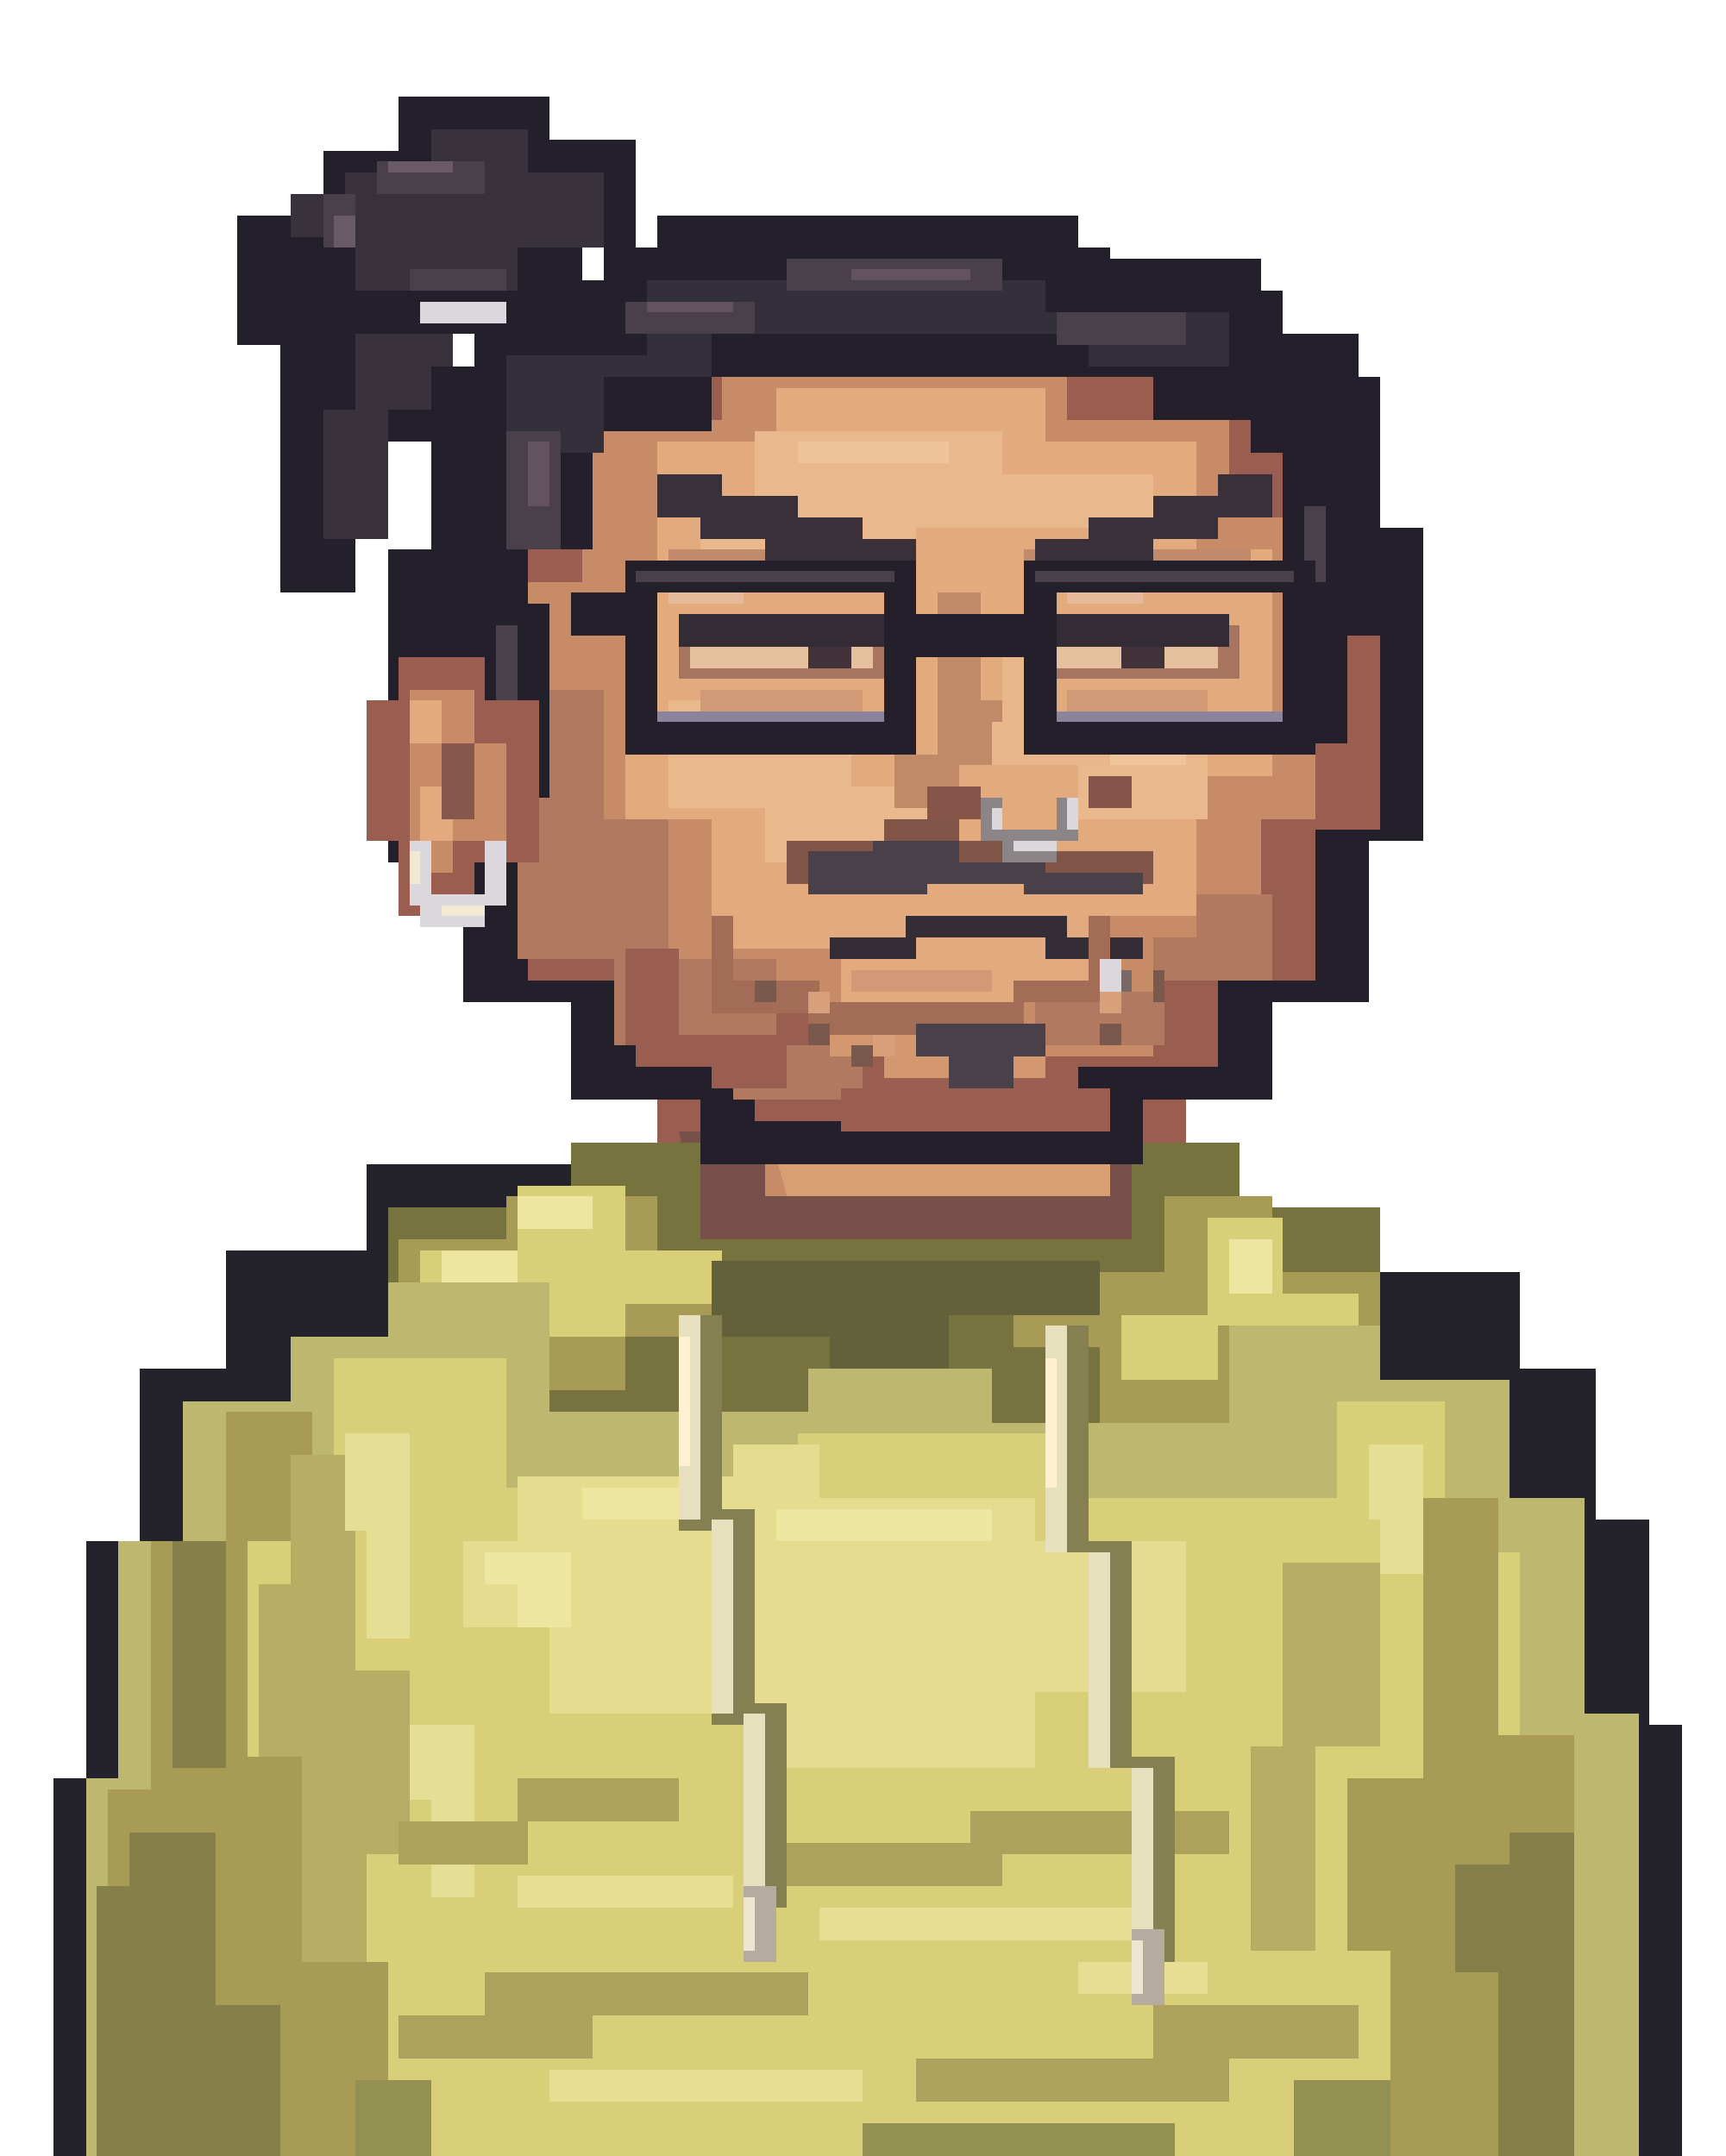
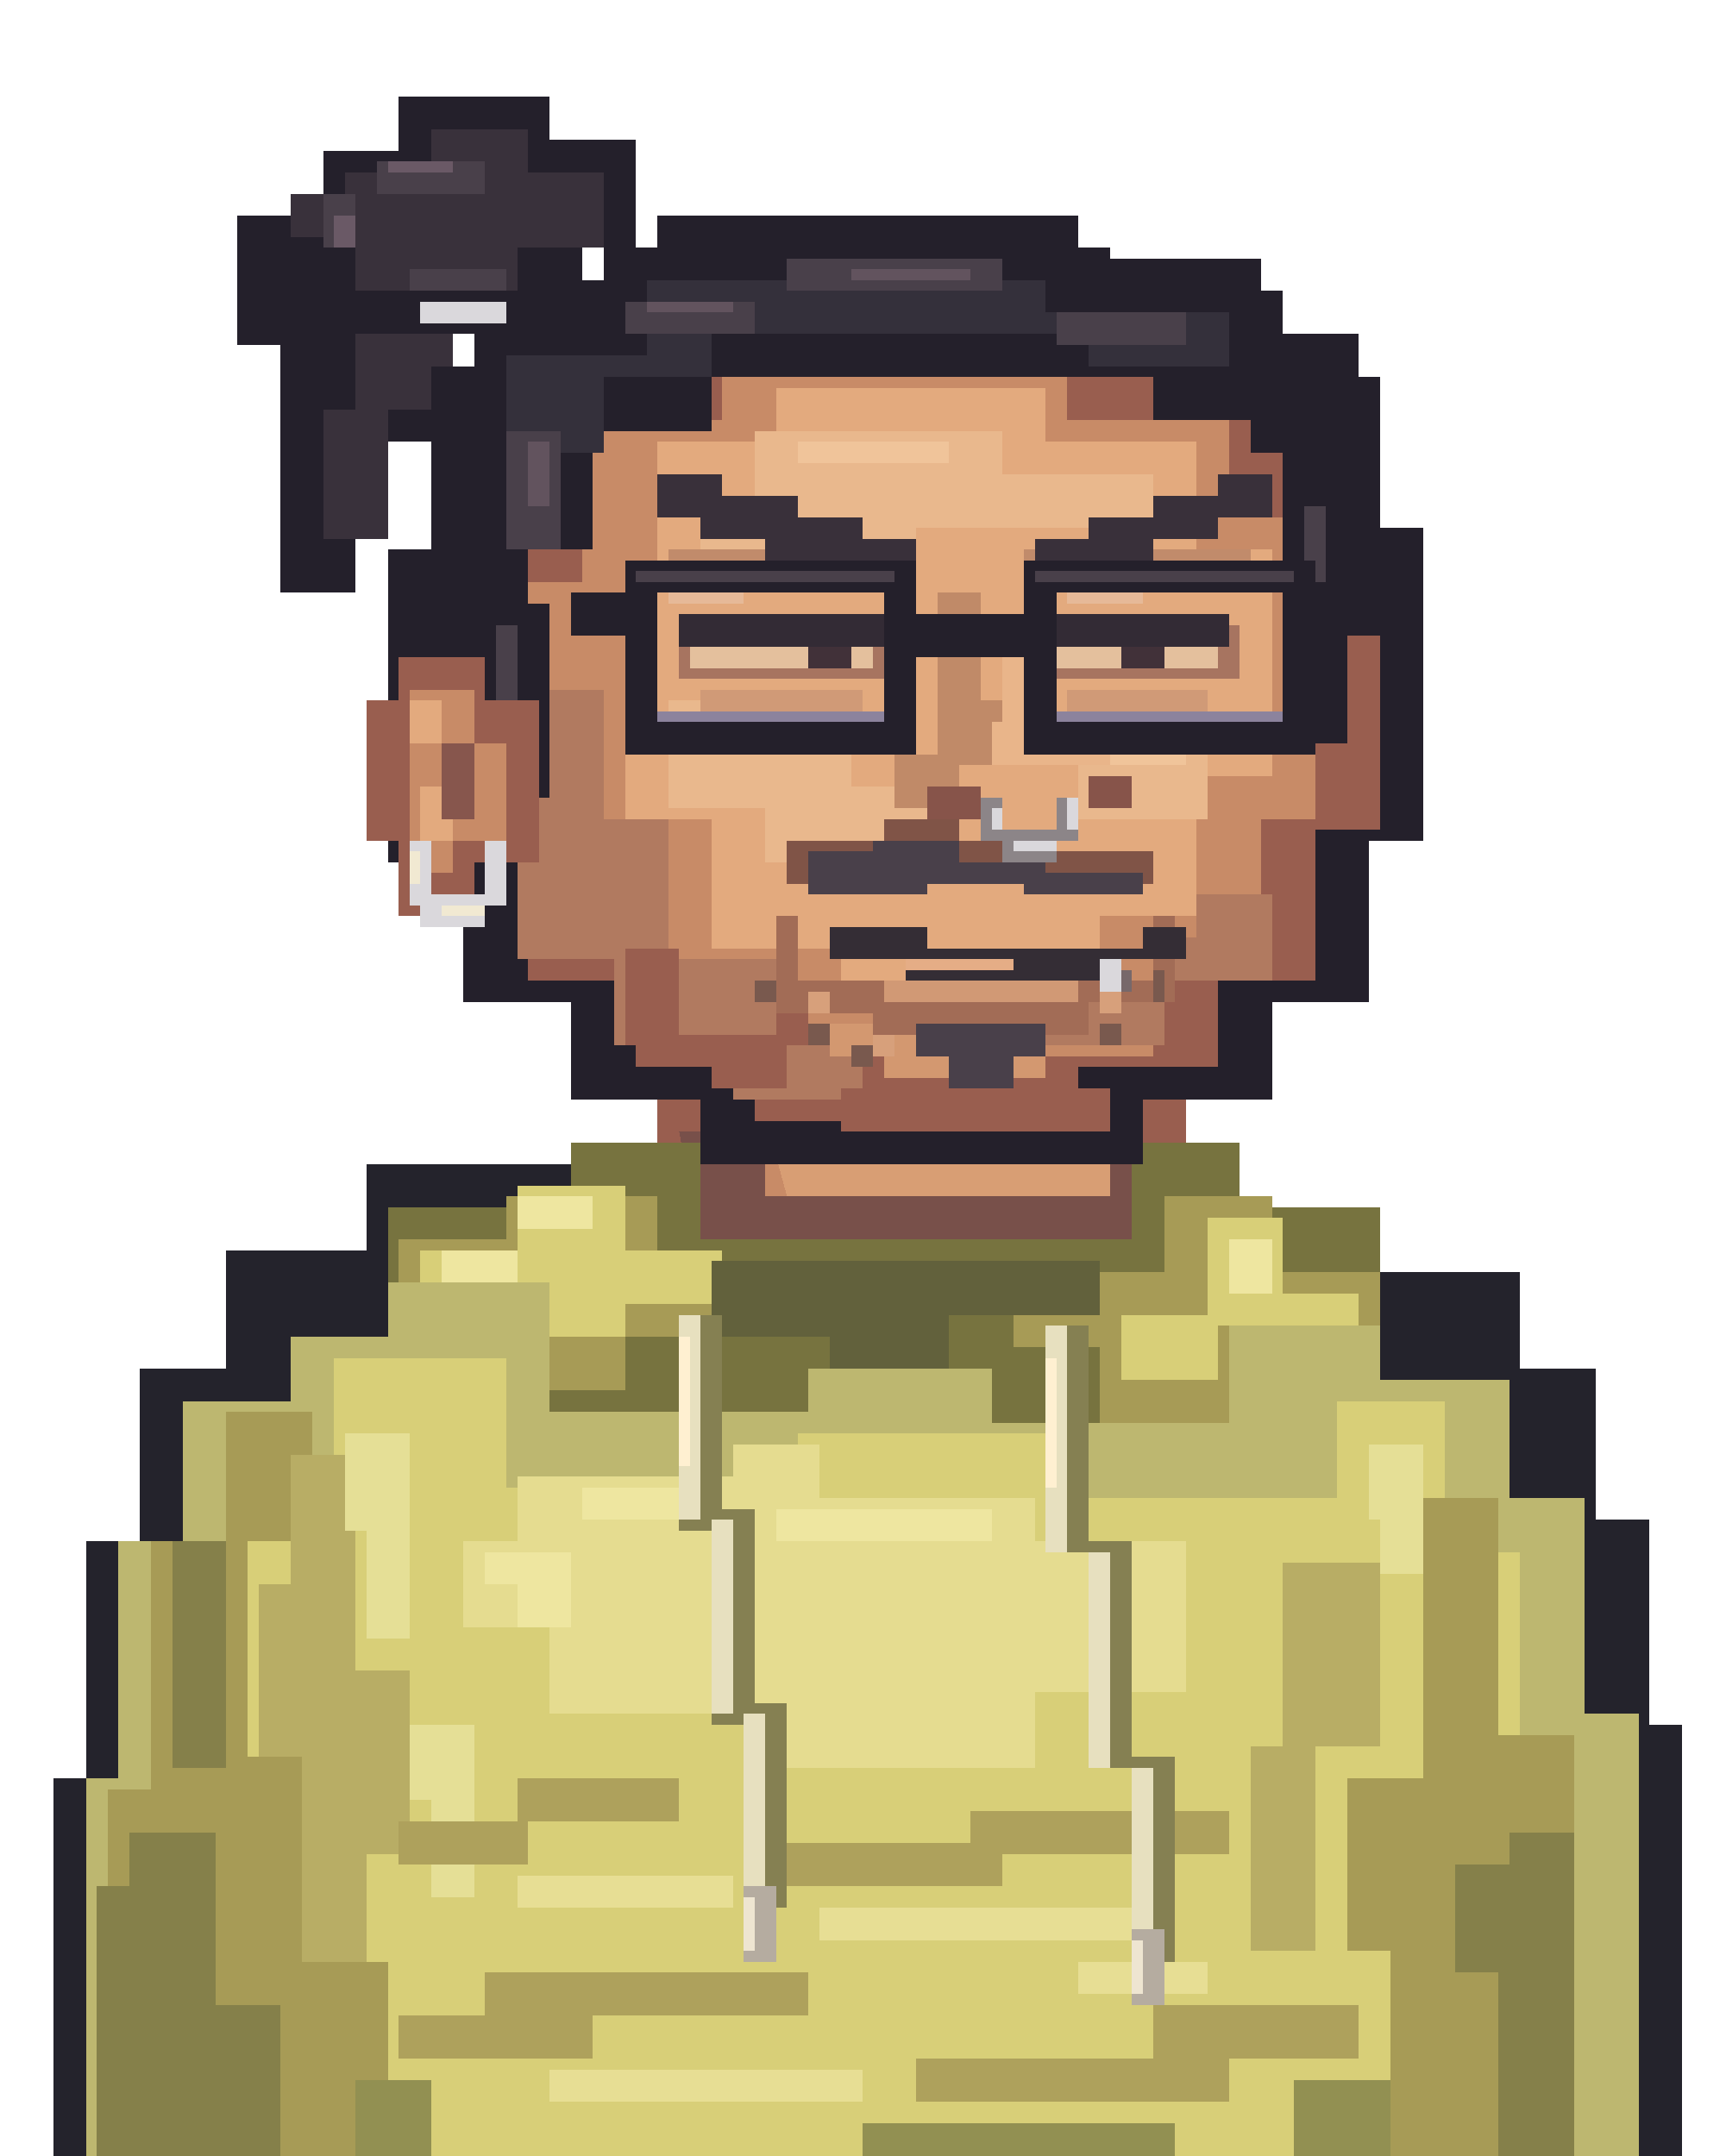
<svg xmlns="http://www.w3.org/2000/svg" width="480" height="600" viewBox="0 0 160 200" shape-rendering="crispEdges" data-expression="annoyed">
  <g id="body-outline" fill="#24232c">
    <path d="M52 108h60v4h16v6h13v9h7v14h5v19h3v40H5v-35h3v-22h5v-16h8v-11h13v-8h18z" />
  </g>
  <g id="tied-hair">
    <path fill="#24202b" d="M30 14h7V9h14v4h8v10h-5v8H42v10h-9v14h-7V32h-4V20h8z" />
    <path fill="#39313b" d="M32 16h8v-4h9v4h7v7h-8v4H33v-5h-6v-4h5zM33 31h9v7h-6v12h-6V38h3z" />
    <path fill="#49404a" d="M35 15h10v3H33v5h-3v-5h5zM38 25h9v2h-9z" />
    <path fill="#6a5966" d="M36 15h6v1h-6zM31 20h2v3h-2z" />
    <path fill="#dad8dc" d="M39 28h8v2h-8z" />
  </g>
  <g id="neck">
    <path fill="#995e4f" d="M61 88h49v23h6v8H55v-9h6z" />
    <path fill="#c88b67" d="M66 93h37v13h8v7H66z" />
    <path fill="#d89e74" d="M70 100h29v7h8v4H73z" />
    <path fill="#78504a" d="M63 105h8v6h32v-4h7v9H65z" />
  </g>
  <g id="hood">
    <path fill="#77733f" d="M53 106h12v9h40v-9h10v6h13v10h-12v13H49v-13H36v-10h17z" />
    <path fill="#a79b56" d="M47 111h14v6h12v7H58v5H46v-9H37v-5h10zM108 111h10v7h10v7h-12v8h-14v-8h-8v-7h14z" />
    <path fill="#d8cf78" d="M48 110h10v6h9v5h-9v3H47v-4H39v-4h9zM112 113h7v7h7v3h-13v5h-9v-6h8z" />
    <path fill="#eee6a0" d="M48 111h7v3h-7zM41 116h7v3h-7zM114 115h4v5h-4z" />
    <path fill="#62613c" d="M66 117h36v5H88v6H77v-4H66z" />
  </g>
  <g id="hoodie">
    <path fill="#bdb770" d="M36 119h15v12h24v-4h17v5h22v-9h14v5h12v11h7v20h5v41H8v-35h3v-22h6v-13h10v-6h9z" />
    <path fill="#d8cf78" d="M31 126h16v12h27v-5h23v6h27v-9h10v14h7v22h5v34H31v-9h-9v-20h-5v-21h5v-14h9z" />
    <path fill="#e5dc90" d="M48 137h20v-3h8v5h20v4h14v14H96v7H71v-5H51v-8h-8v-8h5z" />
    <path fill="#eee6a0" d="M54 138h12v3h-12zM45 144h8v7h-5v-4h-3zM72 140h20v3H72z" />
    <path fill="#a79b56" d="M21 131h8v12h-6v20h5v19h8v18H10v-34h4v-23h7zM132 139h7v22h7v39h-17v-19h-4v-16h7z" />
    <path fill="#85804a" d="M16 143h5v21h-5zM12 170h8v16h6v14H9v-25h3zM140 170h6v30h-7v-17h-4v-10h5z" />
    <path fill="#b8ad65" d="M27 135h6v20h5v17h-4v10h-6v-19h-4v-16h3zM119 145h9v17h-6v19h-6v-19h3z" />
    <path fill="#e5df96" d="M32 133h6v19h-4v-10h-2zM38 160h6v16h-4v-9h-2zM127 134h5v12h-4v-5h-1z" />
    <path fill="#aea15c" d="M48 165h15v4H49v4H37v-4h11zM90 168h24v4H93v3H71v-4h19zM45 183h30v4H55v4H37v-4h8zM107 186h19v5h-12v4H85v-4h22z" />
    <path fill="#e7de94" d="M48 174h20v3H48zM76 177h30v3H76zM51 192h29v3H51zM100 182h12v3h-12z" />
    <path fill="#929052" d="M33 193h7v7h-7zM120 193h9v7h-9zM80 197h29v3H80z" />
  </g>
  <g id="head">
    <path fill="#24202b" d="M44 30h12v-7h47v4h16v8h9v14h4v29h-5v15h-9v9h-12v6H65v-6H53v-9H43V80h-7V51h4V37h4z" />
    <path fill="#995e4f" d="M49 37h13v-8h38v5h16v8h8v17h4v18h-6v14h-9v8h-13v5H70v-5H59v-8H49V77h-6V55h6z" />
    <path fill="#c88b67" d="M54 39h13v-6h32v6h15v9h8v28h-5v13h-10v9H75v-5H62v-7h-8V71h-6V54h6z" />
    <path fill="#e3aa7e" d="M61 41h11v-5h25v5h14v10h7v21h-7v13h-9v8H78v-5H66V76h-8V56h3z" />
    <path fill="#e9b88d" d="M70 40h23v4h14v5H85v5H65v-8h5zM62 65h17v8h10v7H71v-5h-9zM100 66h12v10h-12z" />
    <path fill="#f0c49a" d="M74 41h14v2H74zM65 67h12v3H65zM103 68h7v3h-7z" />
    <path fill="#b17a60" d="M48 64h8v12h6v13h10v8h8v5H68v-5H57v-8h-9V77h-4V66h4zM111 83h7v8h-10v6H96v-5h11v-5h4z" />
    <path fill="#995e4f" d="M58 88h5v8h10v5h-7v-4h-8zM78 101h25v4H78z" />
    <path fill="#d39870" d="M77 95h20v5H82v-2h-5z" />
  </g>
  <g id="hair">
    <path fill="#24202b" d="M40 34h9v-8h12v-6h39v4h17v7h9v15h-7v-7h-12v-4H66v5H55v11h-6v17h-9z" />
    <path fill="#34303b" d="M47 33h13v-7h37v3h17v5h-13v-3H66v4H56v7h-9z" />
    <path fill="#49404a" d="M58 28h12v3H58zM73 24h20v3H73zM98 29h12v3H98zM47 40h5v11h-5z" />
    <path fill="#62535e" d="M60 28h8v1h-8zM79 25h11v1H79zM49 41h2v6h-2z" />
    <path fill="#24202b" d="M44 56h7v18h-5v7h-4V65h2zM119 45h6v24h-4V56h-2z" />
    <path fill="#49404a" d="M46 58h2v12h-2zM121 47h2v7h-2z" />
  </g>
  <g id="ear">
    <path fill="#995e4f" d="M37 61h8v4h5v15h-6v5h-7v-7h-3V65h3z" />
    <path fill="#c88b67" d="M38 64h6v5h3v9h-5v3h-4z" />
    <path fill="#e3aa7e" d="M38 65h3v4h-3zM39 73h3v5h-3z" />
    <path fill="#87564d" d="M41 69h3v7h-3z" />
    <path fill="#dad8dc" d="M38 78h2v5h5v-5h2v6h-2v2h-6v-2h-1z" />
    <path fill="#f1e9d2" d="M38 79h1v3h-1zM41 84h4v1h-4z" />
  </g>
  <g id="expression-neutral">
    <g id="expression-brows">
      <path fill="#c18b6b" d="M62 51h23v3H62zM95 51h21v3H95z" />
      <path fill="#39303a" d="M61 44h6v2h7v2h6v2h5v4h-8v-2h-6v-2h-6v-2h-4zM96 50h5v-2h6v-2h6v-2h5v4h-5v2h-6v2h-5v2h-6z" />
    </g>
    <g id="expression-eyes">
      <path fill="#a77460" d="M63 58h20v5H63zM97 58h18v5H97z" />
      <path fill="#e4c09d" d="M64 59h17v3H64zM98 59h15v3H98z" />
      <path fill="#413139" d="M75 59h4v3h-4zM104 59h4v3h-4z" />
      <path fill="#332b35" d="M63 57h19v3H63zM97 57h17v3H97z" />
      <path fill="#d09a77" d="M65 64h15v2H65zM99 64h13v2H99z" />
    </g>
    <path fill="#c08a68" d="M87 55h4v10h5v6h-7v4h-6v-5h4z" />
    <path fill="#e9b58a" d="M93 61h4v6h6v4H92v-4h1z" />
    <path fill="#efc096" d="M95 66h5v3h-5z" />
    <path fill="#87544a" d="M86 73h5v3h-5zM101 72h4v3h-4z" />
    <path fill="#805447" d="M73 78h9v-2h7v2h9v1h9v3H96v-1h-9v1H73z" />
    <path fill="#49404a" d="M75 79h6v-1h8v2h8v1h9v2H95v-1h-9v1H75z" />
    <g id="expression-mouth">
-       <path fill="#342d35" d="M77 87h7v-2h15v2h7v2h-9v-2H85v2h-8z" />
-       <path fill="#d19975" d="M79 90h13v2H79z" />
-       <path fill="#a26c56" d="M66 85h2v6h8v2h18v-2h7v-6h2v8h-8v3H75v-2h-9z" />
+       <path fill="#a26c56" d="M72 85h2v6h8v2h18v-2h7v-6h2v8h-8v3H81v-2h-9z" />
+       <path fill="#342d35" d="M77 86h9v2h20v-2h4v3h-8v2H84v-2h-7z" />
+       <path fill="#d19975" d="M82 91h18v2H82z" />
+       <path fill="#e5ad86" d="M84 89h10v1H84z" />
    </g>
    <path fill="#49404a" d="M85 95h12v3h-3v3h-6v-3h-3z" />
    <path fill="#79594e" d="M70 91h2v2h-2zM75 95h2v2h-2zM79 97h2v2h-2zM102 95h2v2h-2zM107 90h1v3h-1z" />
    <path fill="#d7a07b" d="M75 92h2v2h-2zM81 96h2v2h-2zM102 92h2v2h-2z" />
    <path fill="#8c8588" d="M91 74h2v3h5v-3h2v4h-2v2h-5v-2h-2z" />
    <path fill="#dad8dc" d="M92 75h1v2h-1zM94 78h4v1h-4zM99 74h1v3h-1zM102 89h2v3h-2z" />
    <path fill="#77686a" d="M104 90h1v2h-1z" />
  </g>
  <g id="glasses">
    <path fill="#24202b" d="M53 55h7v4h-7zM85 57h10v4H85zM122 55h5v4h-5z" />
    <path fill="#24202b" fill-rule="evenodd" d="M58 52h27v18H58zM61 55h21v12H61zM95 52h27v18H95zM98 55h21v12H98z" />
    <path fill="#f1eff5" fill-opacity="0.22" d="M62 55h7v1h-7zM99 55h7v1h-7z" />
    <path fill="#8c839d" d="M61 66h21v1H61zM98 66h21v1H98z" />
    <path fill="#49404a" d="M59 53h24v1H59zM96 53h24v1H96z" />
  </g>
  <g id="drawstrings">
    <path fill="#858052" d="M63 122h4v18h3v18h3v19h-4v-17h-3v-18h-3zM97 123h4v20h4v20h4v19h-4v-18h-4v-20h-4z" />
    <path fill="#e7e0bf" d="M63 122h2v19h3v18h3v17h-2v-17h-3v-18h-3zM97 123h2v21h4v20h4v16h-2v-16h-4v-20h-4z" />
    <path fill="#fff0d1" d="M63 124h1v12h-1zM97 126h1v12h-1z" />
    <path fill="#b5aca0" d="M69 175h3v7h-3zM105 179h3v7h-3z" />
    <path fill="#eee5d1" d="M69 176h1v5h-1zM105 180h1v5h-1z" />
  </g>
</svg>
